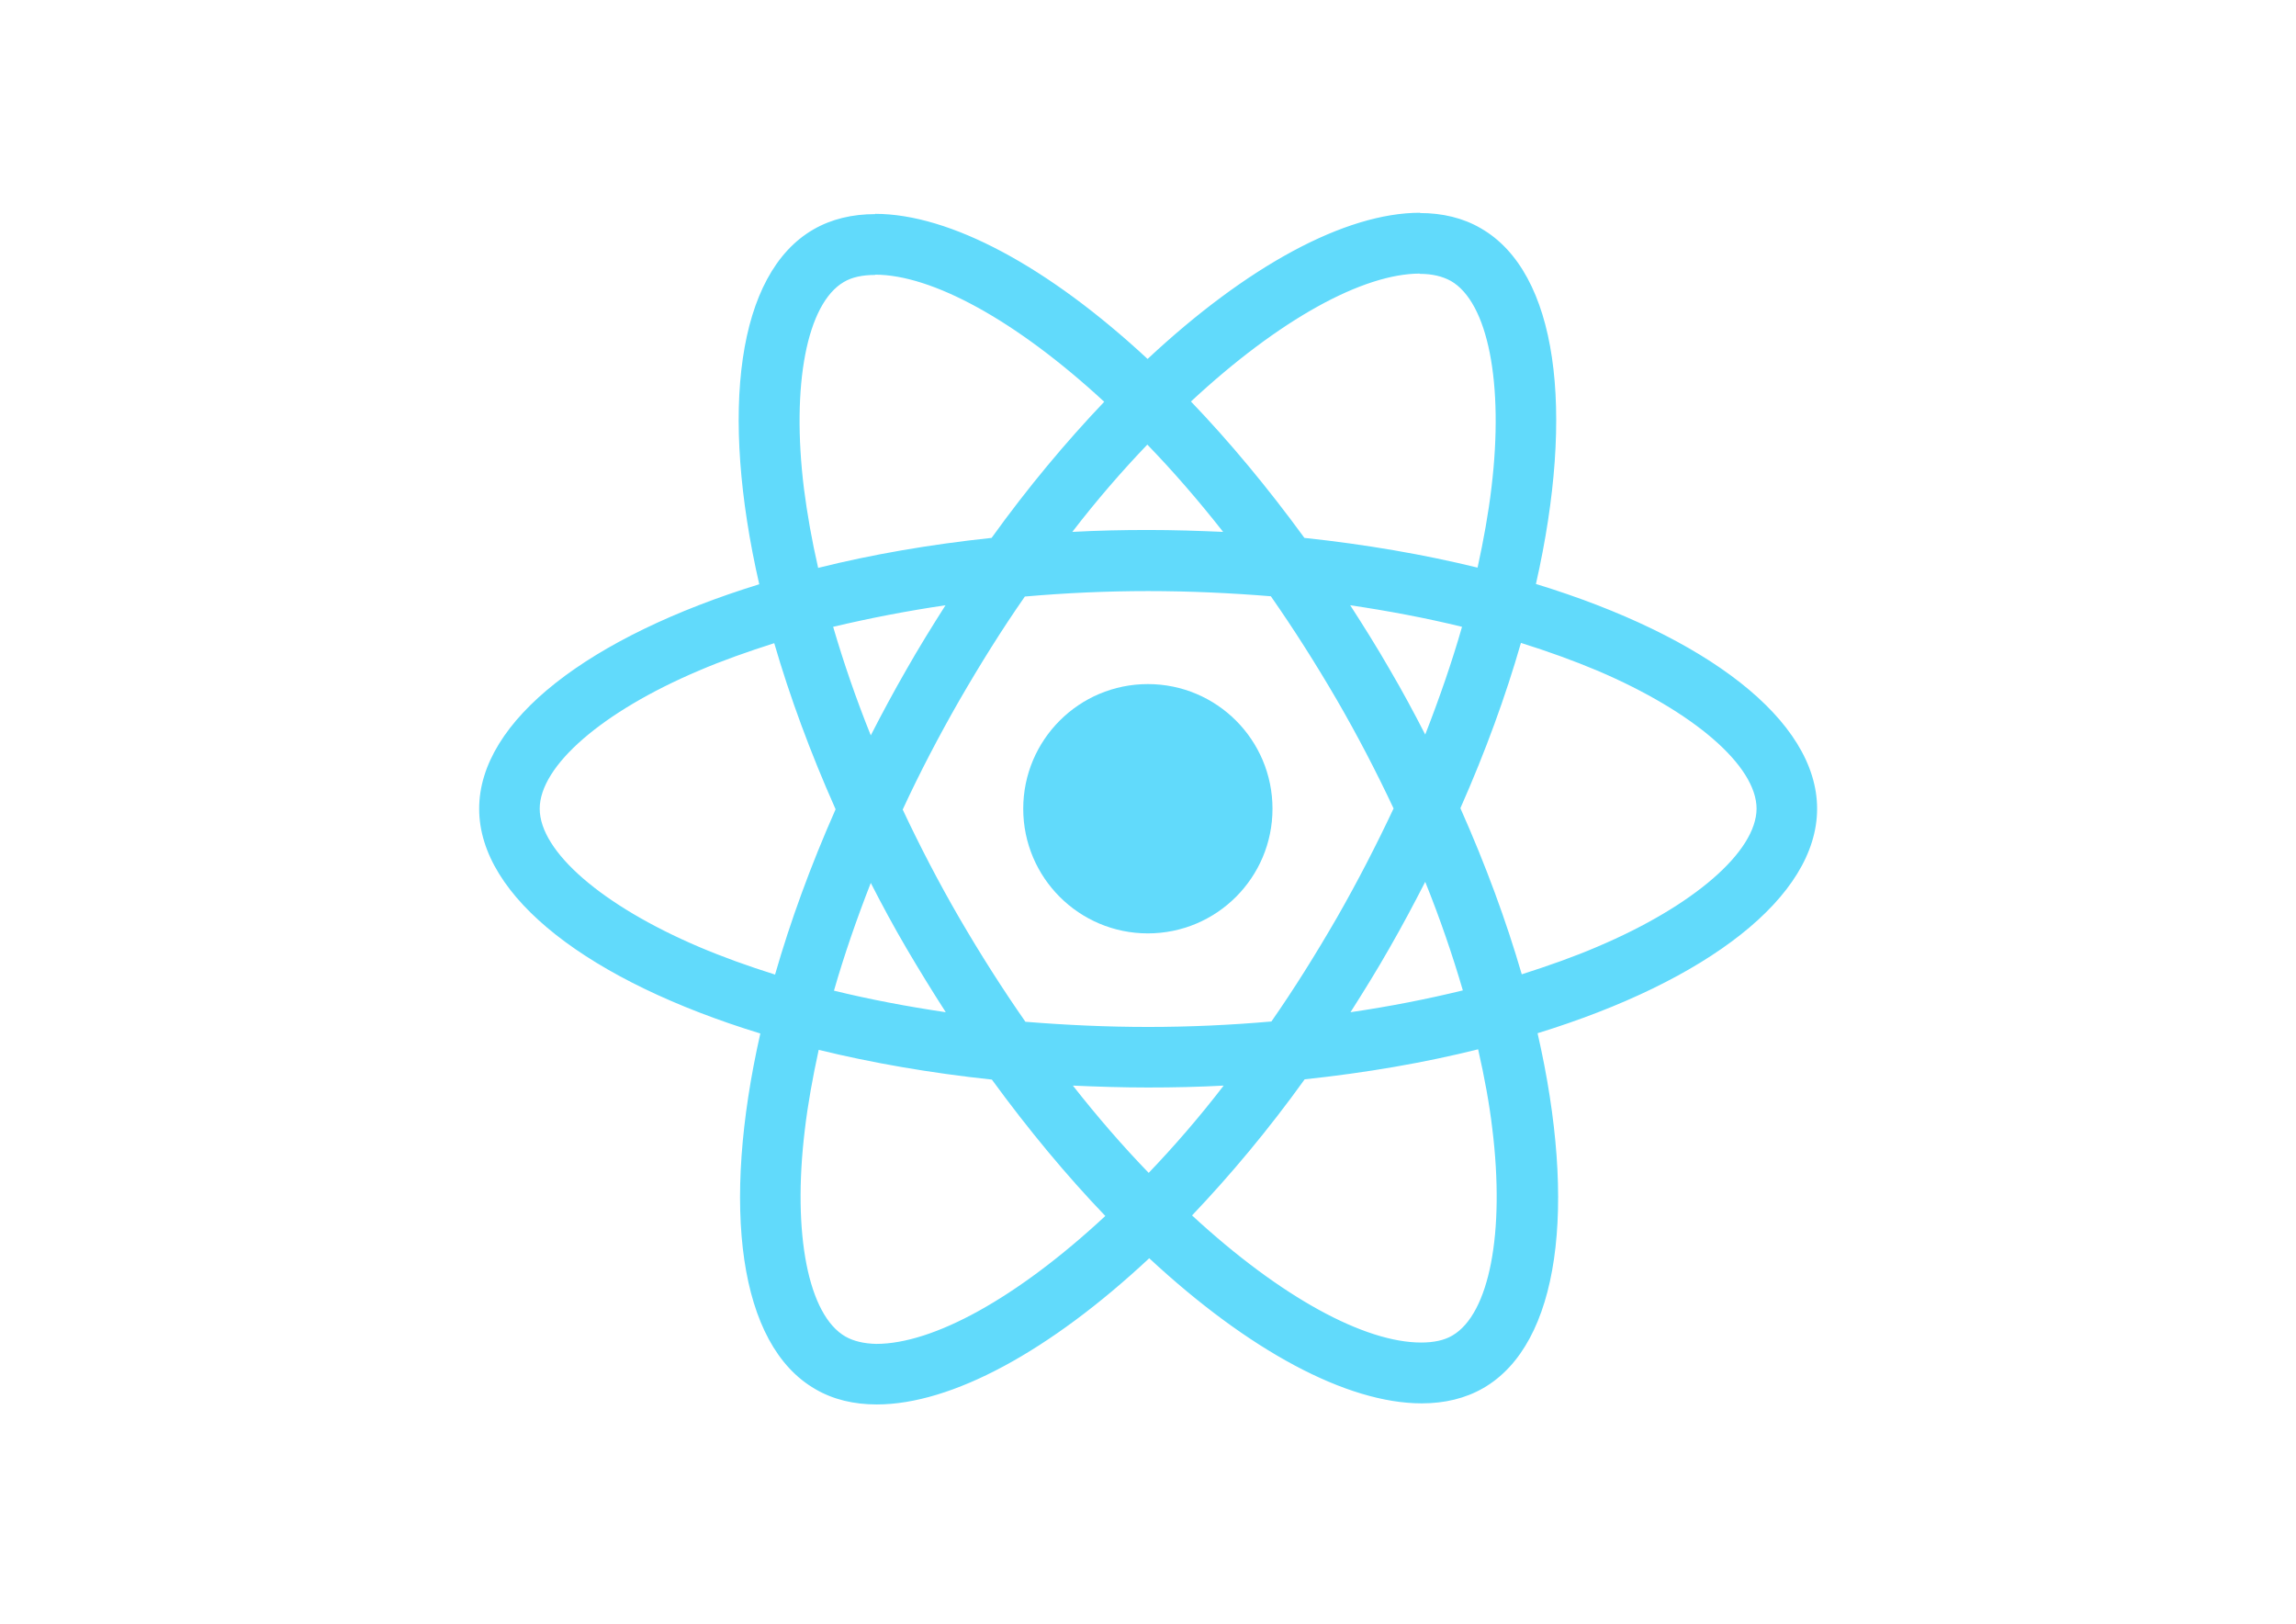
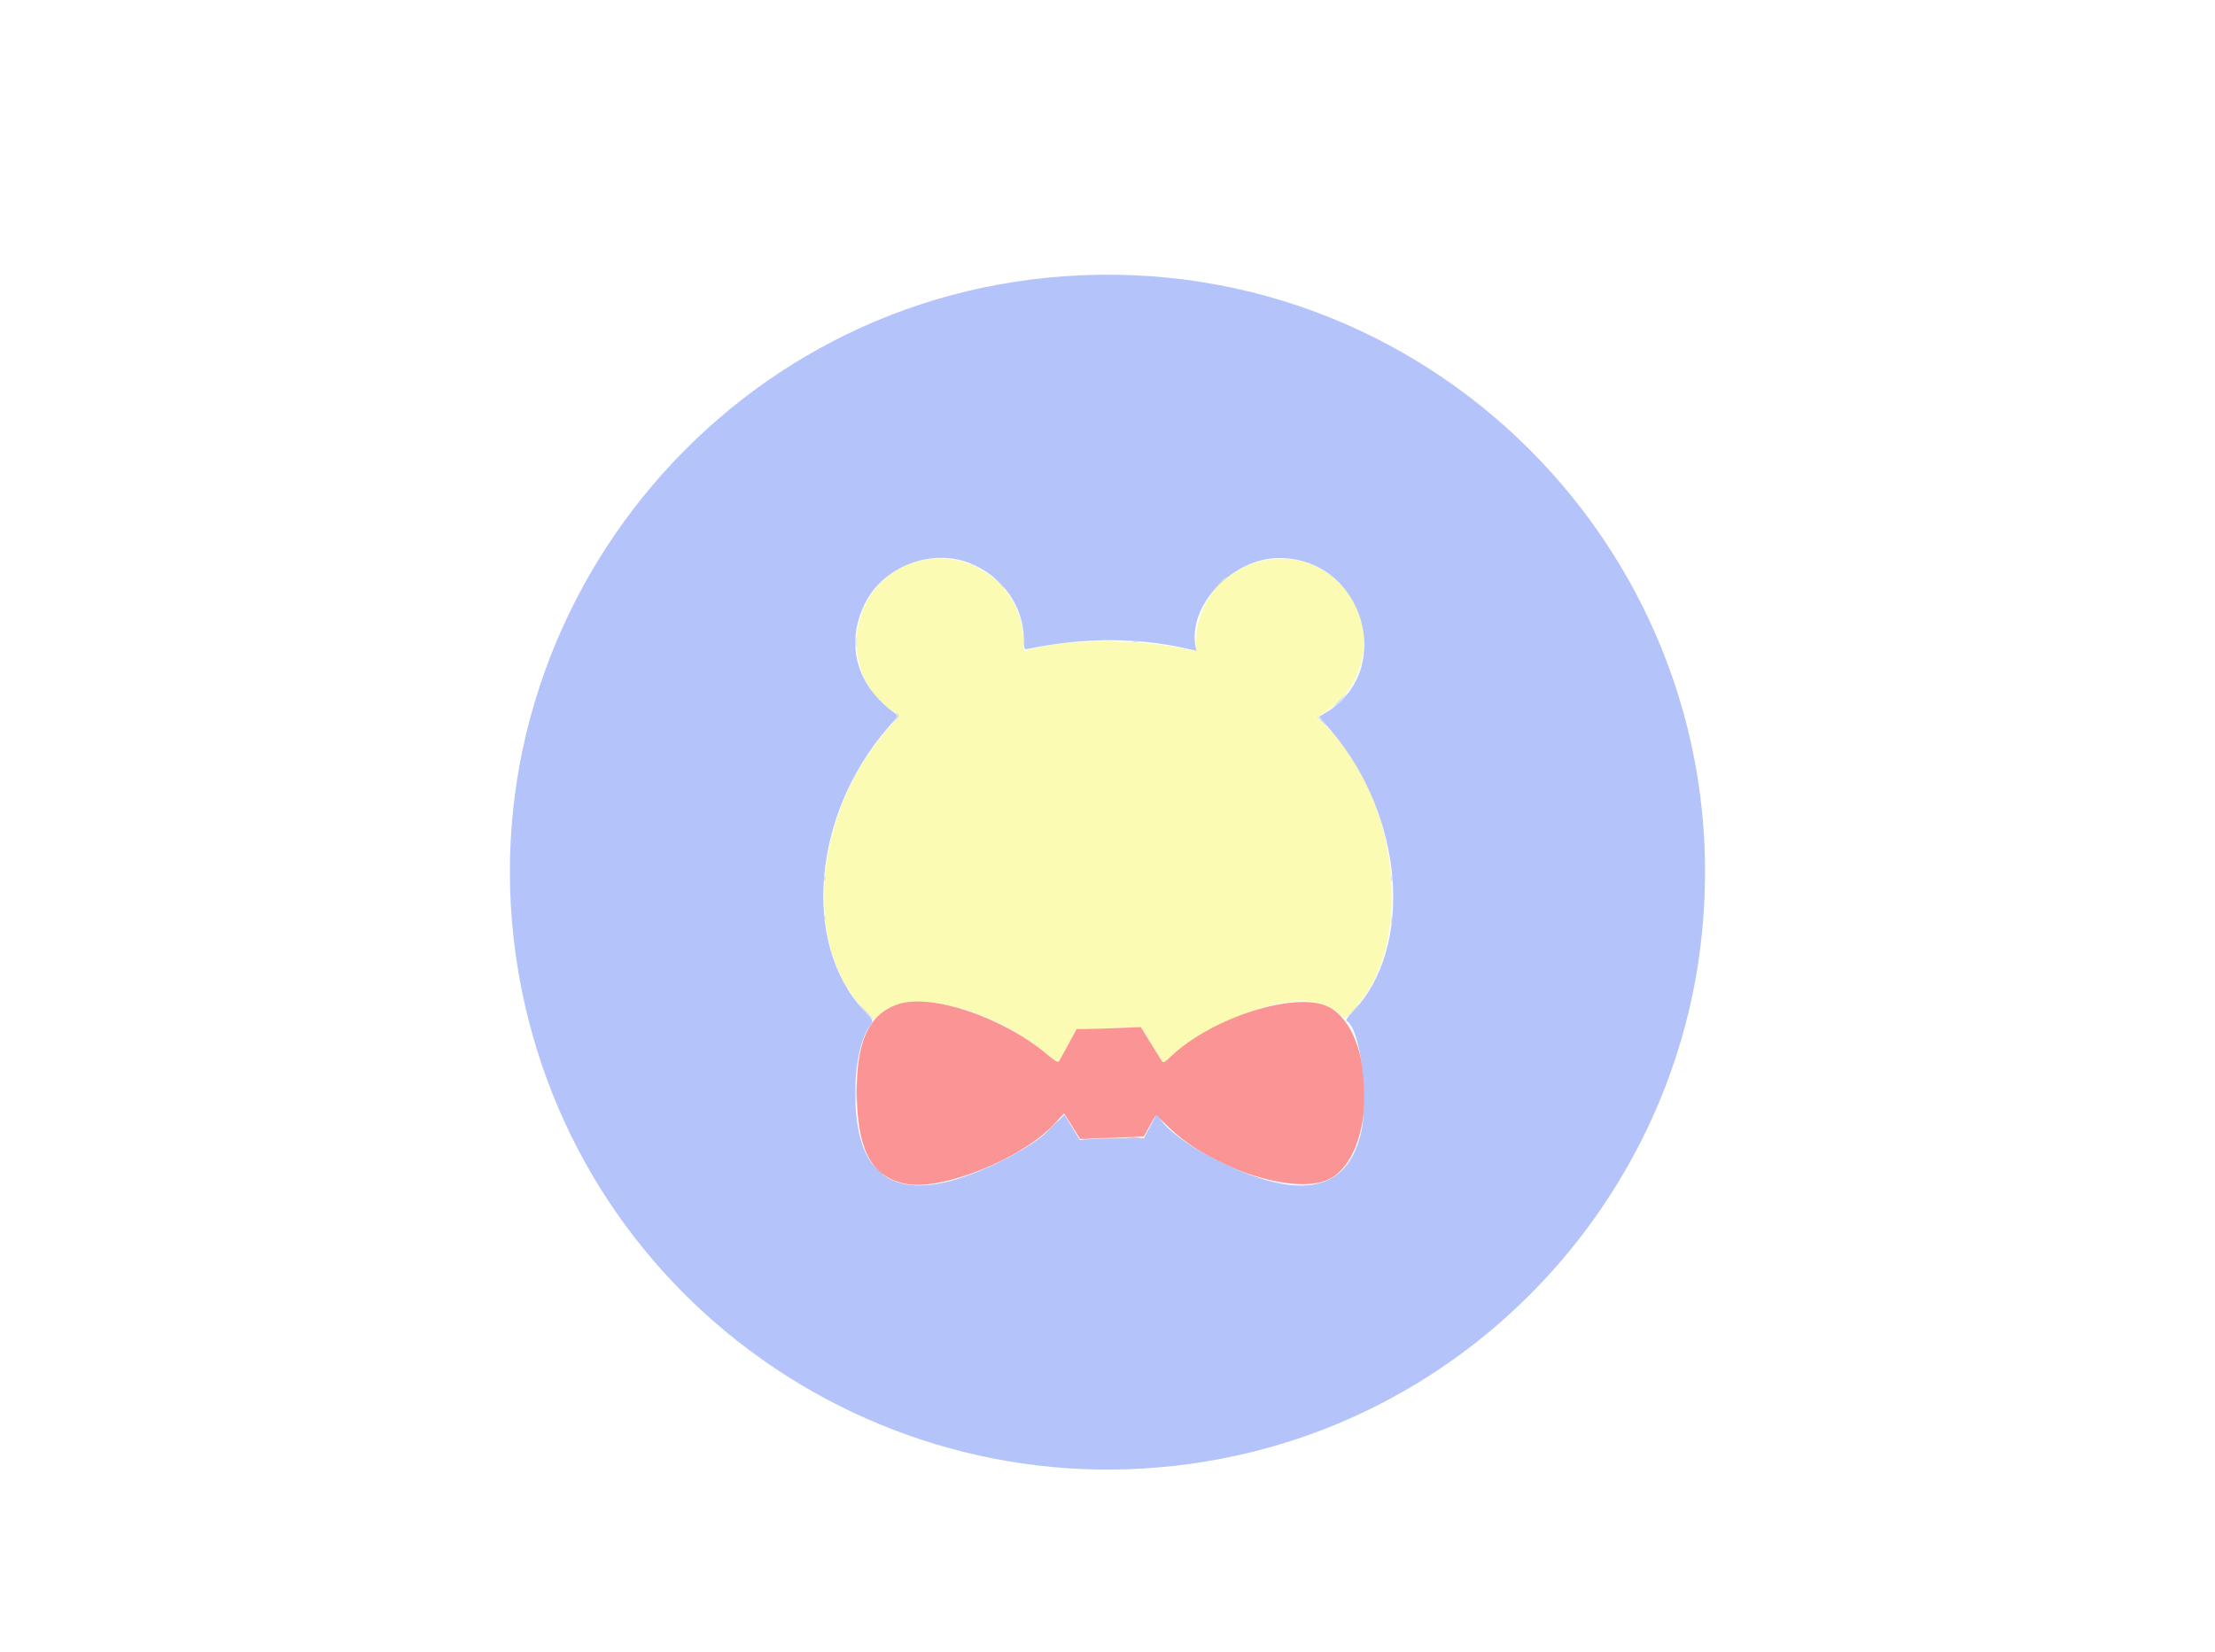
- <svg xmlns="http://www.w3.org/2000/svg" viewBox="0 0 841.9 595.3">
-   <g fill="#61DAFB">
-     <path d="M666.3 296.5c0-32.5-40.7-63.3-103.1-82.4 14.4-63.6 8-114.2-20.2-130.4-6.5-3.8-14.1-5.6-22.4-5.6v22.3c4.6 0 8.3.9 11.4 2.6 13.6 7.8 19.5 37.5 14.9 75.7-1.1 9.4-2.9 19.3-5.1 29.4-19.6-4.8-41-8.5-63.5-10.9-13.5-18.5-27.5-35.3-41.6-50 32.6-30.3 63.2-46.9 84-46.9V78c-27.5 0-63.5 19.6-99.9 53.6-36.4-33.8-72.4-53.2-99.9-53.2v22.3c20.7 0 51.4 16.5 84 46.6-14 14.7-28 31.4-41.3 49.9-22.6 2.4-44 6.1-63.6 11-2.3-10-4-19.7-5.2-29-4.7-38.2 1.1-67.9 14.6-75.8 3-1.8 6.9-2.6 11.5-2.6V78.5c-8.4 0-16 1.8-22.6 5.6-28.1 16.2-34.4 66.7-19.9 130.1-62.2 19.2-102.7 49.9-102.7 82.3 0 32.5 40.7 63.3 103.1 82.4-14.4 63.6-8 114.2 20.2 130.4 6.5 3.8 14.1 5.6 22.5 5.6 27.5 0 63.5-19.6 99.9-53.6 36.4 33.8 72.4 53.2 99.9 53.2 8.4 0 16-1.8 22.6-5.6 28.1-16.2 34.4-66.7 19.9-130.1 62-19.1 102.5-49.9 102.5-82.3zm-130.2-66.7c-3.7 12.9-8.3 26.2-13.5 39.5-4.1-8-8.4-16-13.1-24-4.6-8-9.5-15.8-14.4-23.4 14.2 2.1 27.9 4.7 41 7.9zm-45.8 106.5c-7.8 13.5-15.8 26.3-24.1 38.2-14.9 1.3-30 2-45.2 2-15.1 0-30.2-.7-45-1.9-8.3-11.9-16.4-24.6-24.2-38-7.6-13.1-14.5-26.4-20.8-39.8 6.2-13.4 13.2-26.8 20.7-39.9 7.8-13.5 15.8-26.3 24.1-38.2 14.9-1.3 30-2 45.2-2 15.1 0 30.2.7 45 1.9 8.3 11.9 16.4 24.6 24.2 38 7.6 13.1 14.5 26.4 20.8 39.8-6.3 13.4-13.2 26.8-20.7 39.9zm32.3-13c5.4 13.4 10 26.8 13.8 39.8-13.1 3.2-26.9 5.9-41.2 8 4.9-7.7 9.8-15.6 14.4-23.7 4.6-8 8.9-16.1 13-24.1zM421.2 430c-9.3-9.6-18.6-20.3-27.8-32 9 .4 18.2.7 27.5.7 9.4 0 18.7-.2 27.8-.7-9 11.7-18.3 22.4-27.5 32zm-74.4-58.9c-14.2-2.1-27.9-4.7-41-7.9 3.7-12.9 8.3-26.2 13.5-39.5 4.1 8 8.4 16 13.1 24 4.7 8 9.5 15.8 14.4 23.4zM420.7 163c9.3 9.6 18.6 20.3 27.8 32-9-.4-18.2-.7-27.5-.7-9.4 0-18.7.2-27.8.7 9-11.7 18.3-22.4 27.5-32zm-74 58.9c-4.9 7.7-9.8 15.6-14.4 23.7-4.6 8-8.9 16-13 24-5.4-13.4-10-26.8-13.8-39.8 13.1-3.1 26.9-5.8 41.2-7.9zm-90.5 125.2c-35.4-15.1-58.3-34.9-58.3-50.6 0-15.7 22.9-35.6 58.3-50.6 8.6-3.7 18-7 27.7-10.1 5.7 19.6 13.2 40 22.5 60.9-9.2 20.8-16.6 41.1-22.2 60.6-9.9-3.1-19.3-6.5-28-10.2zM310 490c-13.6-7.8-19.5-37.5-14.9-75.7 1.1-9.4 2.9-19.3 5.1-29.4 19.6 4.8 41 8.5 63.5 10.9 13.5 18.5 27.5 35.3 41.6 50-32.6 30.3-63.2 46.9-84 46.9-4.5-.1-8.3-1-11.3-2.7zm237.2-76.2c4.7 38.2-1.1 67.9-14.6 75.8-3 1.8-6.9 2.6-11.5 2.6-20.7 0-51.4-16.5-84-46.6 14-14.7 28-31.4 41.3-49.9 22.6-2.4 44-6.1 63.6-11 2.3 10.1 4.1 19.8 5.2 29.1zm38.5-66.7c-8.6 3.7-18 7-27.7 10.1-5.7-19.6-13.2-40-22.5-60.9 9.2-20.8 16.6-41.1 22.2-60.6 9.9 3.1 19.3 6.5 28.1 10.2 35.4 15.1 58.3 34.9 58.3 50.6-.1 15.7-23 35.6-58.4 50.6zM320.8 78.4z" />
-     <circle cx="420.9" cy="296.5" r="45.7" />
-     <path d="M520.5 78.1z" />
+ <svg xmlns="http://www.w3.org/2000/svg" id="svg" version="1.1" width="400" height="298.4" viewBox="0, 0, 400,298.4">
+   <g id="svgg">
+     <path id="path0" d="M166.478 101.202 C 153.203 104.087,150.321 122.070,162.029 128.961 C 162.488 129.232,162.400 129.395,160.949 130.961 C 146.871 146.151,144.642 171.182,156.348 182.629 L 157.809 184.058 159.188 182.968 C 164.818 178.517,179.121 182.083,189.033 190.407 C 190.549 191.681,191.053 191.976,191.236 191.696 C 191.366 191.497,192.138 190.103,192.951 188.600 L 194.429 185.867 196.081 185.866 C 196.990 185.865,199.598 185.788,201.876 185.693 L 206.019 185.521 207.805 188.427 C 208.787 190.026,209.705 191.508,209.845 191.721 C 210.051 192.036,210.376 191.848,211.550 190.737 C 213.458 188.933,216.177 187.195,220.267 185.166 C 230.329 180.173,237.729 179.485,241.908 183.155 L 242.859 183.990 244.445 182.328 C 255.610 170.631,252.786 143.906,238.974 130.562 L 237.900 129.525 239.417 128.541 C 247.474 123.317,248.643 112.136,241.847 105.304 C 232.461 95.869,216.035 102.624,216.004 115.933 C 216.002 116.850,215.948 117.600,215.884 117.600 C 215.820 117.600,214.890 117.414,213.817 117.187 C 204.710 115.258,192.047 115.393,185.267 117.492 C 184.855 117.619,184.800 117.430,184.800 115.898 C 184.800 106.358,175.837 99.168,166.478 101.202 " stroke="none" fill="#fbfbb4" fill-rule="evenodd" />
+     <path id="path1" d="M162.119 181.409 C 156.695 183.259,154.451 188.507,154.744 198.667 C 155.019 208.242,157.700 212.767,163.750 213.872 C 170.287 215.065,184.561 209.264,190.355 203.059 L 192.165 201.121 193.571 203.361 L 194.976 205.600 197.821 205.599 C 199.386 205.598,201.998 205.521,203.626 205.427 L 206.586 205.256 207.467 203.628 C 207.952 202.733,208.457 201.859,208.589 201.688 C 208.759 201.468,209.401 201.950,210.749 203.310 C 218.306 210.932,233.710 216.047,239.976 213.014 C 248.687 208.797,248.592 186.142,239.845 181.836 C 234.050 178.983,218.959 183.730,211.550 190.737 C 210.376 191.848,210.051 192.036,209.845 191.721 C 209.705 191.508,208.787 190.026,207.805 188.427 L 206.019 185.521 201.876 185.693 C 199.598 185.788,196.990 185.865,196.081 185.866 L 194.429 185.867 192.951 188.600 C 192.138 190.103,191.366 191.497,191.236 191.696 C 191.053 191.976,190.549 191.681,189.033 190.407 C 181.051 183.704,168.095 179.372,162.119 181.409 " stroke="none" fill="#fb9494" fill-rule="evenodd" />
+     <path id="path2" d="M192.267 49.891 C 127.726 54.423,81.551 114.969,94.159 178.533 C 106.141 238.944,166.165 277.036,226.105 262.268 C 269.064 251.683,301.547 215.138,307.052 171.200 C 315.531 103.530,260.258 45.117,192.267 49.891 M174.993 101.680 C 180.883 103.949,184.773 109.320,184.893 115.351 C 184.933 117.352,184.938 117.364,185.600 117.222 C 195.114 115.181,205.133 115.121,213.798 117.051 L 216.058 117.555 215.913 116.834 C 214.430 109.415,222.549 100.800,231.025 100.800 C 246.318 100.800,252.267 121.315,239.169 128.881 L 238.204 129.438 240.231 131.796 C 253.619 147.373,255.478 171.230,244.210 182.835 C 243.311 183.760,242.984 184.267,243.199 184.400 C 245.684 185.935,247.263 198.286,245.782 204.601 C 243.317 215.108,235.135 216.924,220.875 210.130 C 215.768 207.697,211.583 204.811,209.744 202.455 L 208.850 201.310 207.707 203.455 L 206.564 205.600 202.549 205.602 C 200.340 205.603,197.742 205.679,196.775 205.770 L 195.017 205.936 193.614 203.647 L 192.210 201.359 190.305 203.313 C 188.002 205.676,184.968 207.690,180.223 210.006 C 166.391 216.756,157.878 215.195,155.338 205.441 C 153.647 198.950,154.425 189.210,156.927 185.547 C 157.795 184.277,157.857 184.476,155.961 182.449 C 144.734 170.448,146.730 147.104,160.318 131.482 C 162.150 129.376,162.216 129.254,161.720 128.902 C 154.674 123.898,152.579 116.412,156.170 109.067 C 159.437 102.385,168.049 99.006,174.993 101.680 " stroke="none" fill="#b4c4fb" fill-rule="evenodd" />
+     <path id="path3" d="M246.195 194.133 C 246.195 194.647,246.250 194.857,246.317 194.600 C 246.384 194.343,246.384 193.923,246.317 193.667 C 246.250 193.410,246.195 193.620,246.195 194.133 M154.502 197.467 C 154.502 199.227,154.545 199.912,154.598 198.990 C 154.650 198.067,154.650 196.627,154.597 195.790 C 154.544 194.952,154.501 195.707,154.502 197.467 M246.195 200.800 C 246.195 201.313,246.250 201.523,246.317 201.267 C 246.384 201.010,246.384 200.590,246.317 200.333 C 246.250 200.077,246.195 200.287,246.195 200.800 M189.867 203.600 C 189.219 204.260,188.749 204.800,188.822 204.800 C 188.896 204.800,189.486 204.260,190.133 203.600 C 190.781 202.940,191.251 202.400,191.178 202.400 C 191.104 202.400,190.514 202.940,189.867 203.600 M194.910 205.684 C 195.030 205.803,195.654 205.861,196.297 205.812 L 197.467 205.724 196.080 205.595 C 195.317 205.524,194.790 205.564,194.910 205.684 M203.674 205.529 C 204.301 205.585,205.261 205.584,205.807 205.527 C 206.353 205.470,205.840 205.424,204.667 205.425 C 203.493 205.426,203.047 205.473,203.674 205.529 M158.400 211.333 C 158.898 211.847,159.365 212.267,159.438 212.267 C 159.511 212.267,159.164 211.847,158.667 211.333 C 158.169 210.820,157.702 210.400,157.629 210.400 C 157.555 210.400,157.902 210.820,158.400 211.333 " stroke="none" fill="#d0b4d6" fill-rule="evenodd" />
+     <path id="path4" d="M180.256 105.133 C 180.909 105.830,181.479 106.400,181.522 106.400 C 181.722 106.400,181.511 106.161,180.333 105.056 L 179.067 103.867 180.256 105.133 M220.252 105.267 L 219.333 106.267 220.333 105.348 C 221.264 104.492,221.456 104.267,221.252 104.267 C 221.208 104.267,220.758 104.717,220.252 105.267 M154.485 116.000 C 154.485 116.953,154.534 117.343,154.593 116.867 C 154.652 116.390,154.652 115.610,154.593 115.133 C 154.534 114.657,154.485 115.047,154.485 116.000 M184.876 115.867 C 184.878 116.600,184.930 116.868,184.991 116.463 C 185.053 116.058,185.051 115.458,184.988 115.130 C 184.924 114.802,184.874 115.133,184.876 115.867 M199.140 115.662 C 199.768 115.719,200.728 115.718,201.274 115.661 C 201.820 115.603,201.307 115.557,200.133 115.558 C 198.960 115.559,198.513 115.606,199.140 115.662 M204.600 115.917 C 204.857 115.984,205.277 115.984,205.533 115.917 C 205.790 115.850,205.580 115.795,205.067 115.795 C 204.553 115.795,204.343 115.850,204.600 115.917 M241.867 126.533 C 241.219 127.193,240.749 127.733,240.822 127.733 C 240.896 127.733,241.486 127.193,242.133 126.533 C 242.781 125.873,243.251 125.333,243.178 125.333 C 243.104 125.333,242.514 125.873,241.867 126.533 M161.990 129.022 C 162.115 129.243,161.906 129.696,161.435 130.222 L 160.679 131.067 161.597 130.204 C 162.361 129.486,162.454 129.285,162.152 129.004 C 161.857 128.731,161.827 128.734,161.990 129.022 M238.667 130.267 C 239.164 130.780,239.631 131.200,239.705 131.200 C 239.778 131.200,239.431 130.780,238.933 130.267 C 238.436 129.753,237.969 129.333,237.895 129.333 C 237.822 129.333,238.169 129.753,238.667 130.267 M148.862 158.667 C 148.862 159.180,148.917 159.390,148.984 159.133 C 149.051 158.877,149.051 158.457,148.984 158.200 C 148.917 157.943,148.862 158.153,148.862 158.667 M251.262 158.667 C 251.262 159.180,251.317 159.390,251.384 159.133 C 251.451 158.877,251.451 158.457,251.384 158.200 C 251.317 157.943,251.262 158.153,251.262 158.667 M148.862 165.867 C 148.862 166.380,148.917 166.590,148.984 166.333 C 149.051 166.077,149.051 165.657,148.984 165.400 C 148.917 165.143,148.862 165.353,148.862 165.867 M251.262 166.133 C 251.262 166.647,251.317 166.857,251.384 166.600 C 251.451 166.343,251.451 165.923,251.384 165.667 C 251.317 165.410,251.262 165.620,251.262 166.133 M156.267 182.800 C 157.063 183.607,157.775 184.267,157.848 184.267 C 157.922 184.267,157.330 183.607,156.533 182.800 C 155.737 181.993,155.025 181.333,154.952 181.333 C 154.878 181.333,155.470 181.993,156.267 182.800 M244.123 182.733 L 242.800 184.133 244.200 182.810 C 245.501 181.580,245.722 181.333,245.523 181.333 C 245.481 181.333,244.851 181.963,244.123 182.733 " stroke="none" fill="#ccd6e4" fill-rule="evenodd" />
  </g>
</svg>
